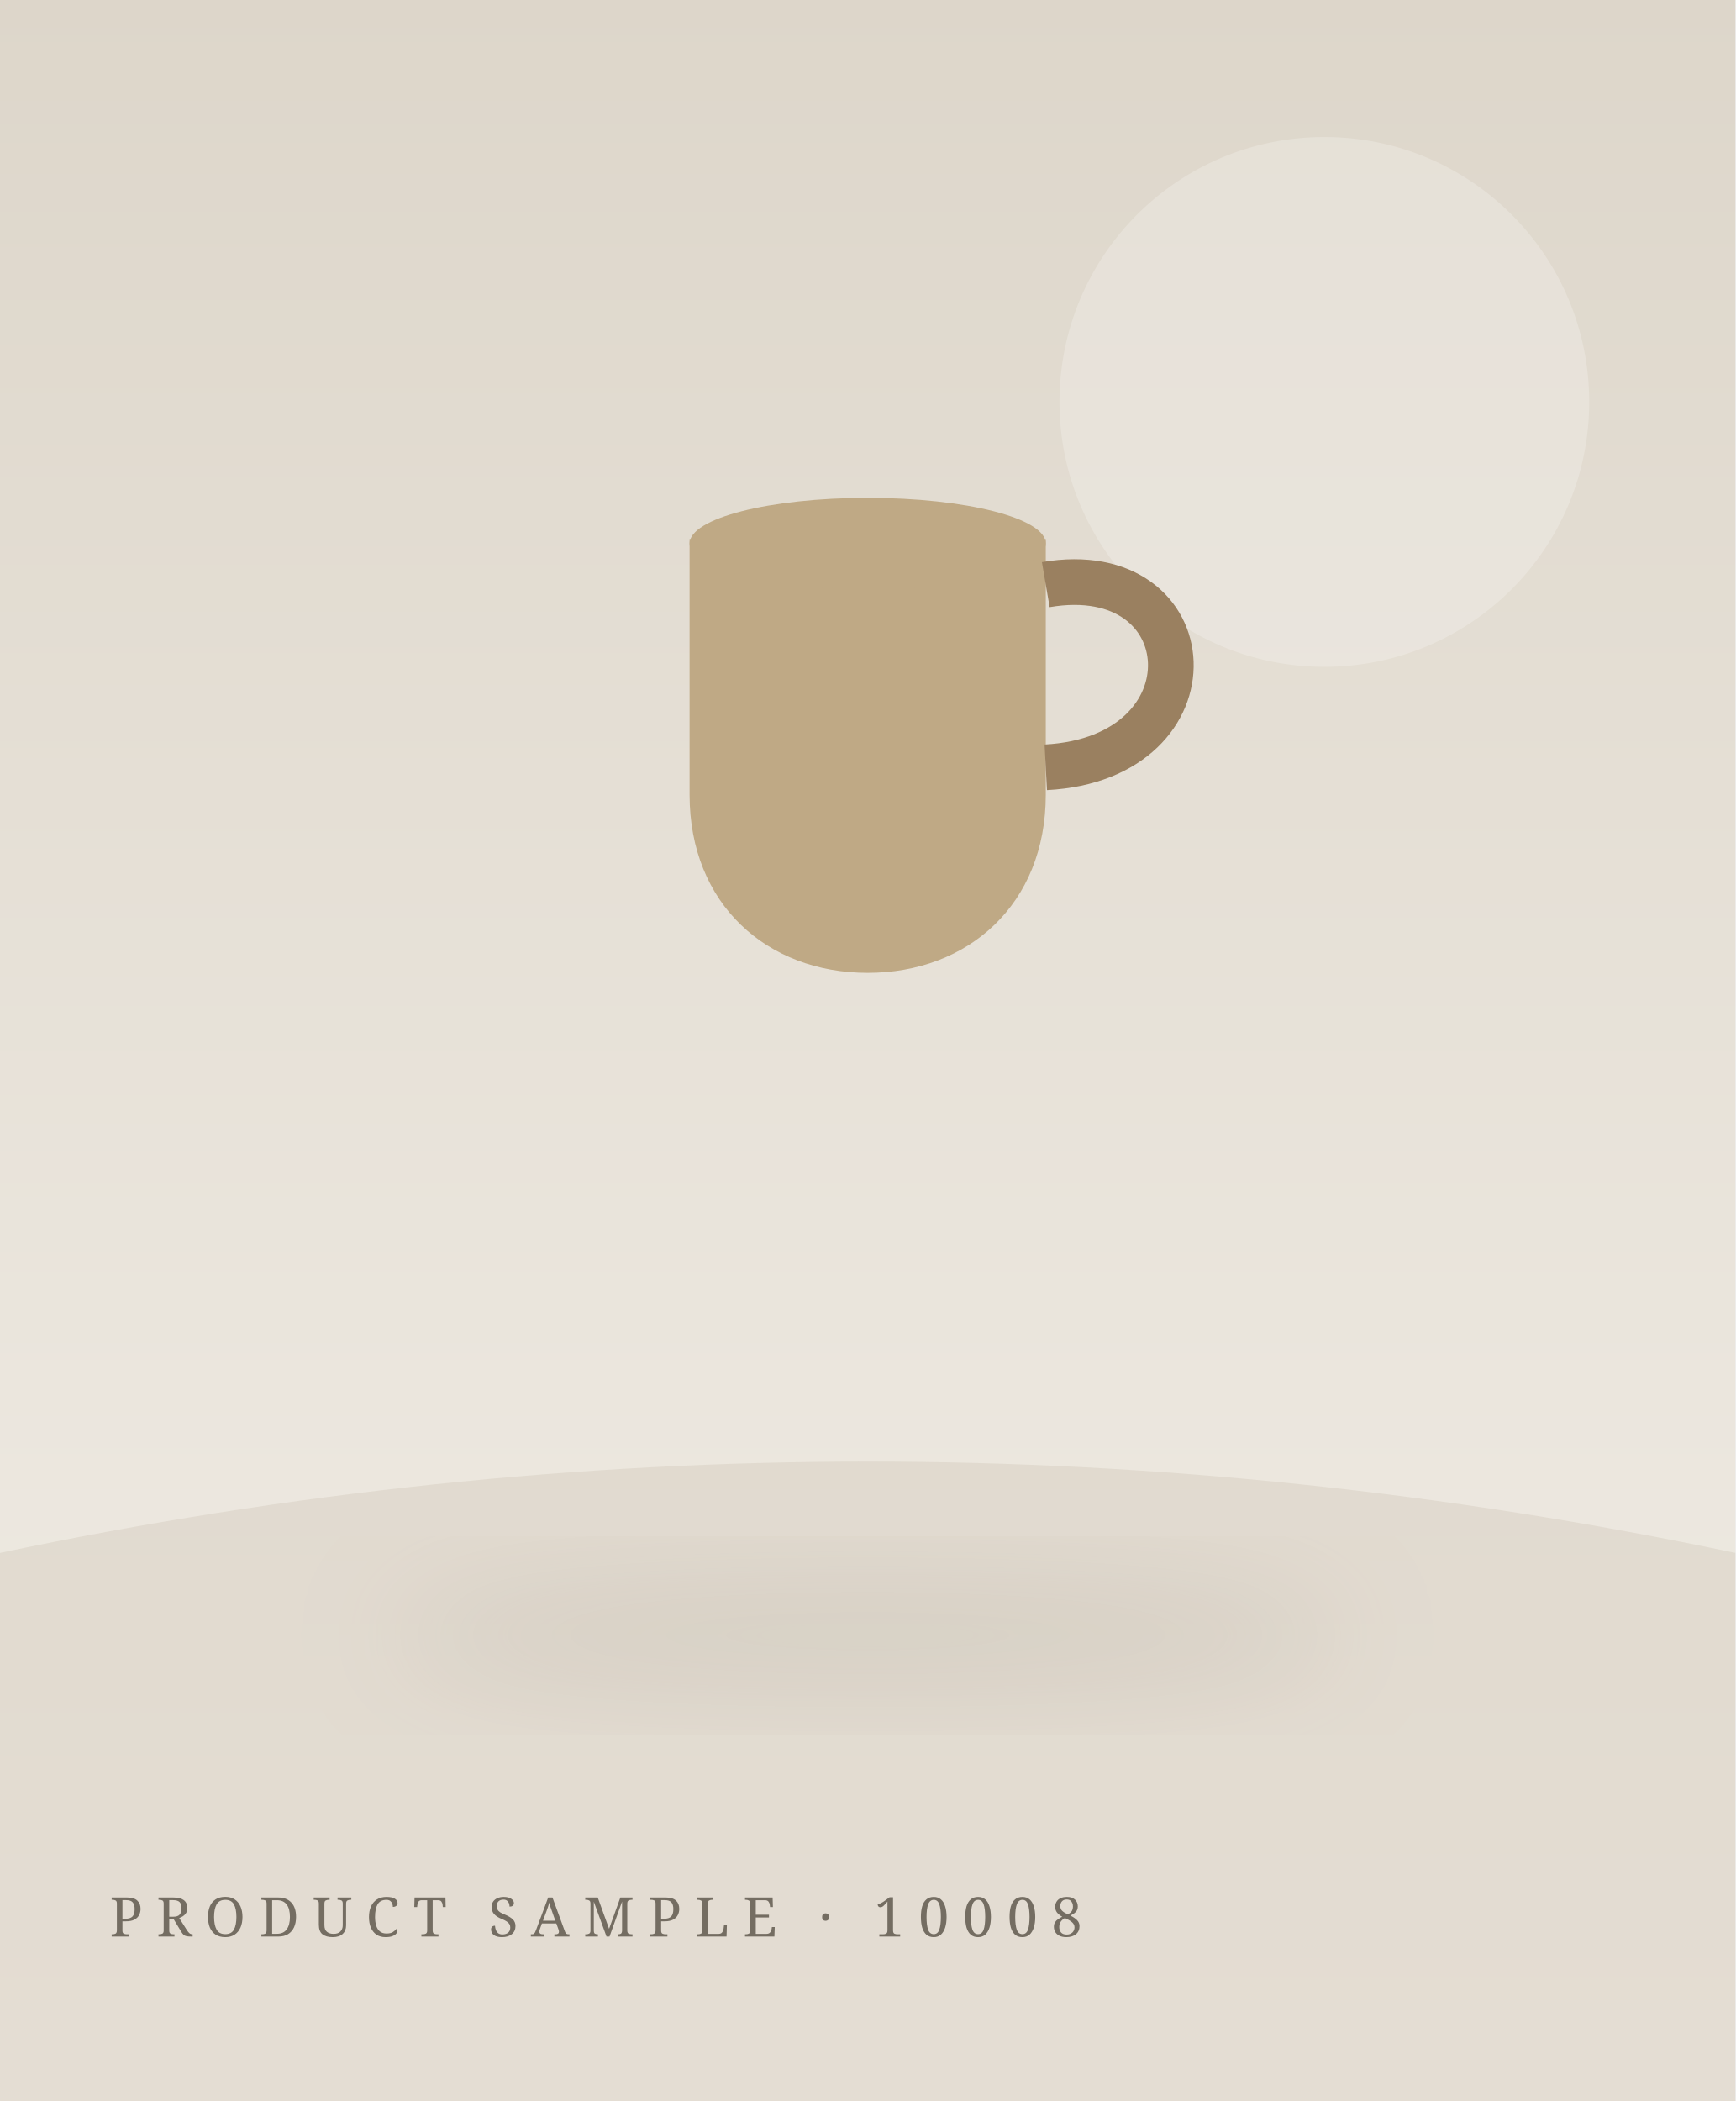
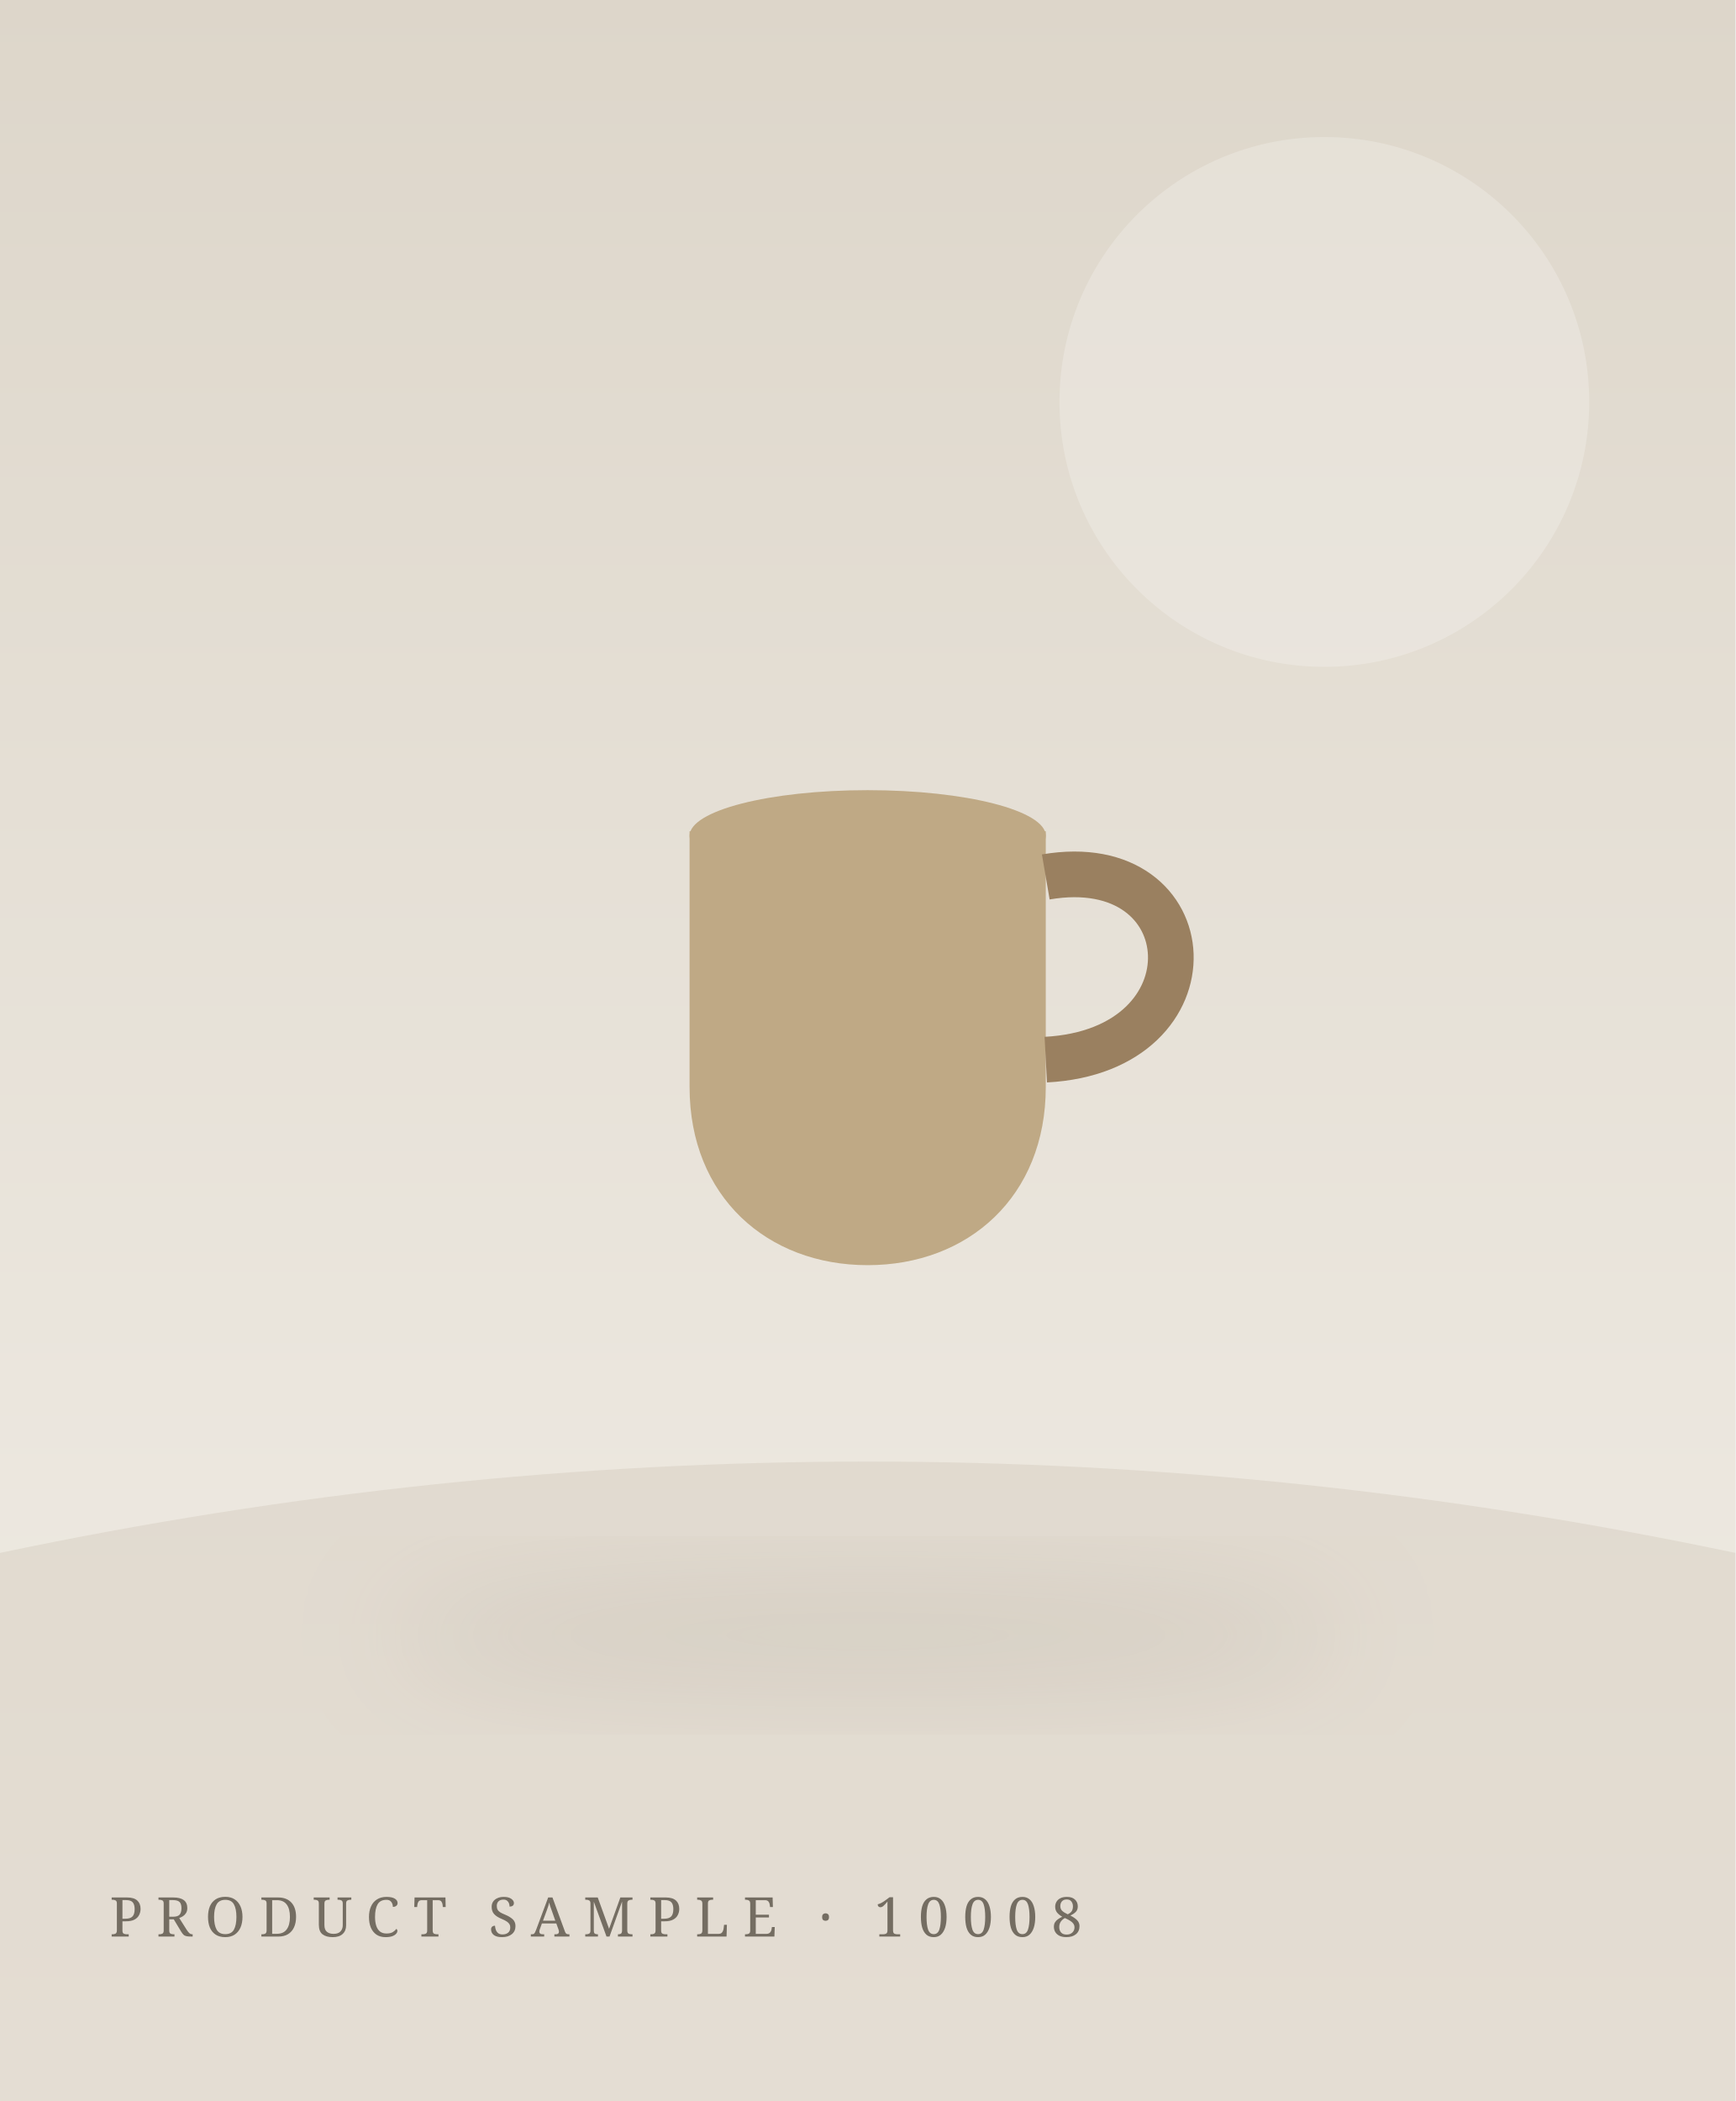
<svg xmlns="http://www.w3.org/2000/svg" viewBox="0 0 380 460">
  <defs>
    <linearGradient id="g" x2="0" y2="1">
      <stop stop-color="#ddd6ca" />
      <stop offset="1" stop-color="#f2eee7" />
    </linearGradient>
    <filter id="s">
      <feGaussianBlur stdDeviation="12" />
    </filter>
  </defs>
  <rect width="380" height="460" fill="url(#g)" />
  <circle cx="290" cy="88" r="58" fill="#fff" opacity=".22" />
  <ellipse cx="190" cy="358" rx="105" ry="18" fill="#635b50" opacity=".16" filter="url(#s)" />
  <path d="M0 340Q190 300 380 340v120H0z" fill="#d8d0c3" opacity=".55" />
-   <g transform="translate(0,0) scale(1)">
+   <g transform="translate(0,64) scale(1)">
    <path d="M151 118h78v56c0 24-17 39-39 39s-39-15-39-39z" fill="#bfa985" />
    <path d="M229 128c35-6 38 38 0 40" fill="none" stroke="#9a8060" stroke-width="10" />
    <ellipse cx="190" cy="119" rx="39" ry="10" fill="#bfa985" />
  </g>
  <text x="24" y="424" fill="#746d62" font-family="Georgia,serif" font-size="12" letter-spacing="3">PRODUCT SAMPLE · 10008</text>
</svg>
